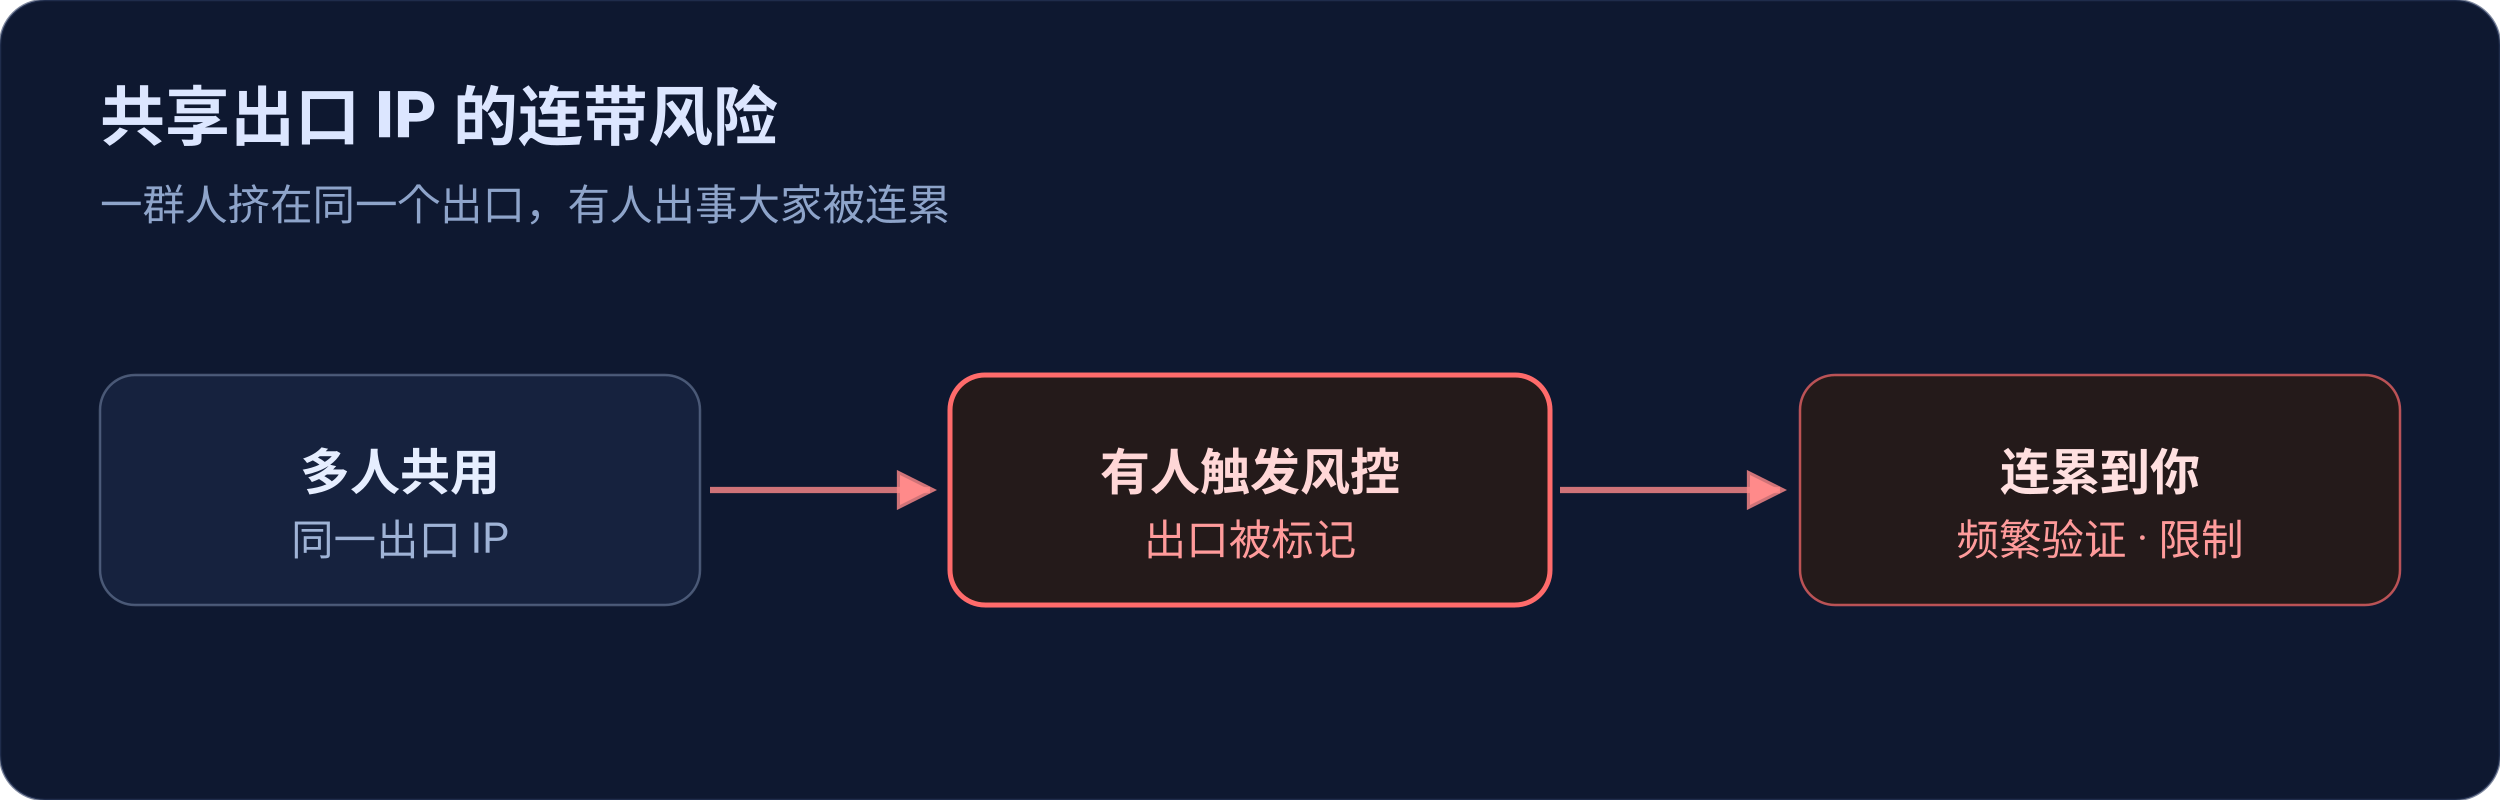
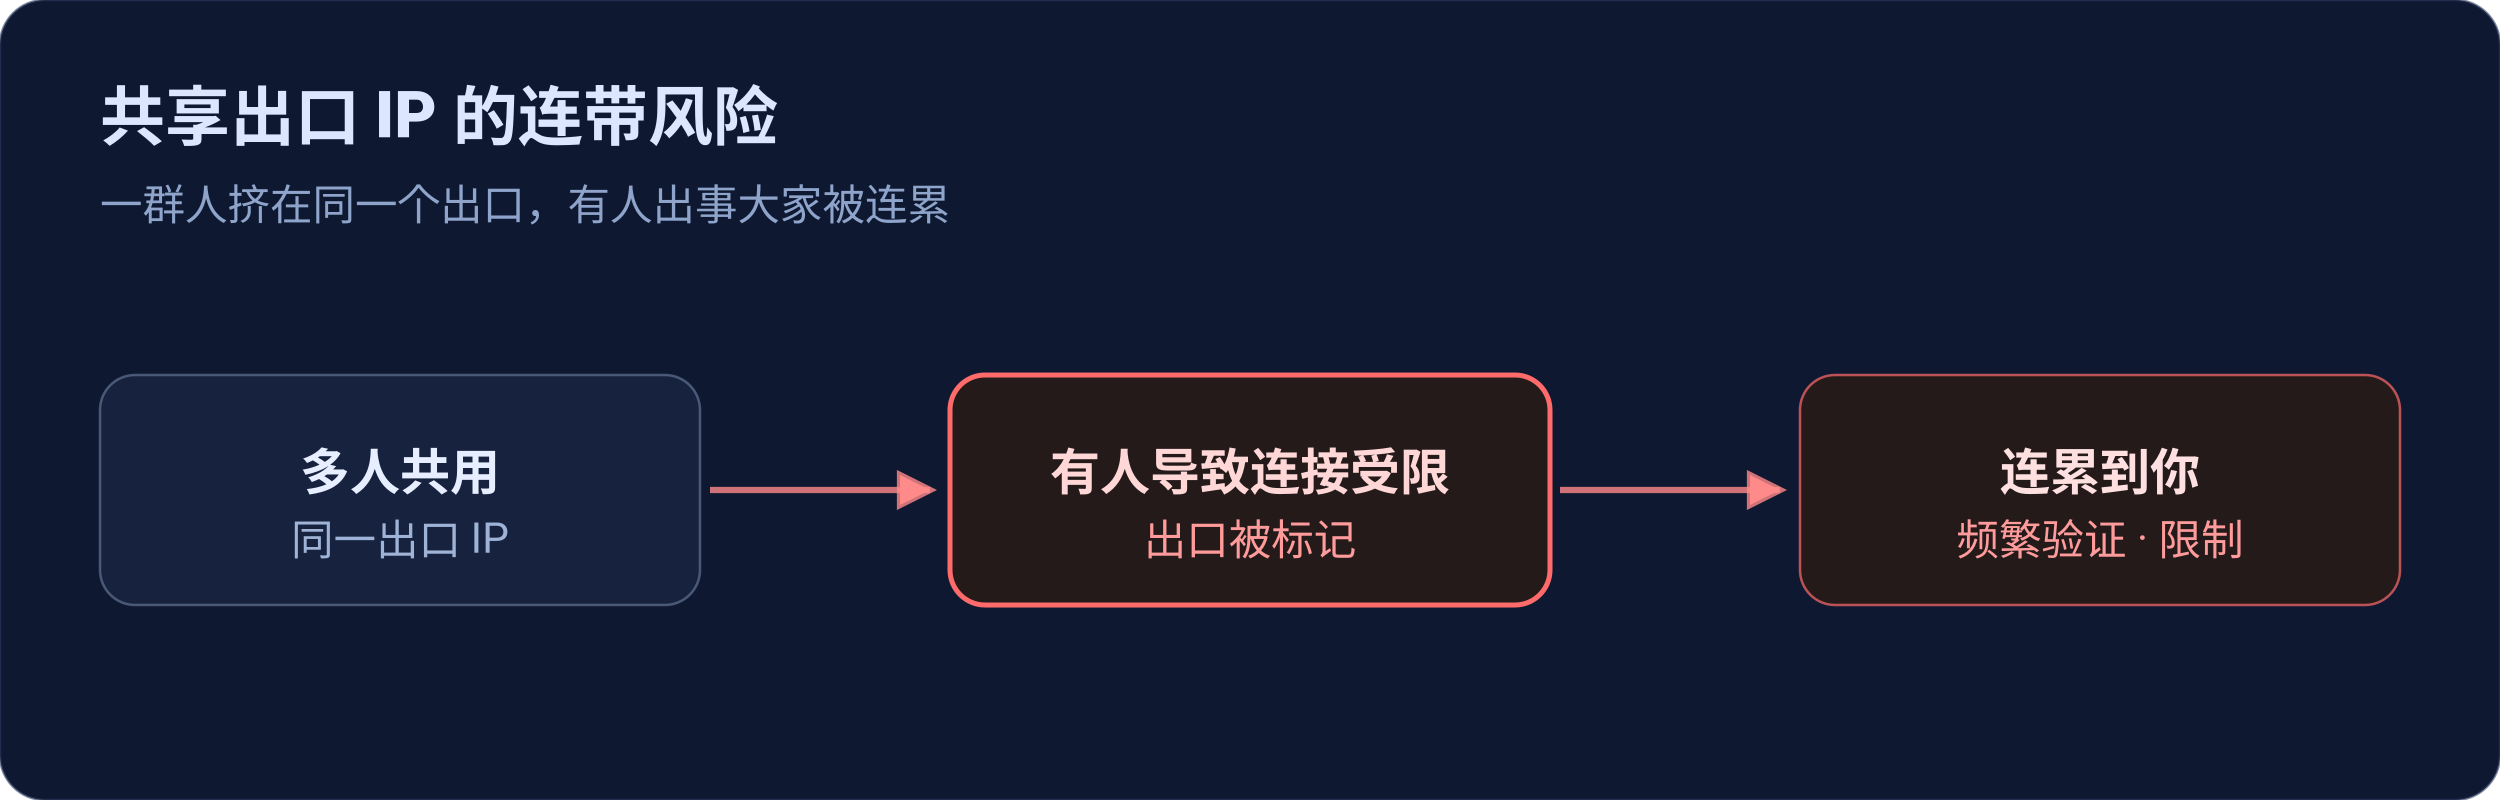
<svg xmlns="http://www.w3.org/2000/svg" viewBox="0 0 1000 320" font-family="-apple-system,Segoe UI,Roboto,Helvetica,Arial,'PingFang SC','Microsoft YaHei',sans-serif">
  <rect width="1000" height="320" rx="18" fill="#0e1830" stroke="#2a3a5e" stroke-opacity="0.6" />
  <text x="40" y="56" fill="#dce6ff" font-size="26" font-weight="800">共享出口 IP 的连带风险</text>
  <text x="40" y="88" fill="#8ea4ca" font-size="17">一群人挤在同一个出口，有人出事大家被连累</text>
  <g>
    <rect x="40" y="150" width="240" height="92" rx="14" fill="#16223e" stroke="#9fb3d6" stroke-opacity="0.4" />
    <text x="160" y="196" text-anchor="middle" fill="#e6eeff" font-size="20" font-weight="700">多人共用</text>
    <text x="160" y="222" text-anchor="middle" fill="#9fb3d6" font-size="17">同一出口 IP</text>
    <rect x="380" y="150" width="240" height="92" rx="14" fill="#241a1a" stroke="#ff6b6b" stroke-width="2" />
-     <text x="500" y="196" text-anchor="middle" fill="#ffd7d7" font-size="20" font-weight="700">有人触发风控</text>
+     <text x="500" y="196" text-anchor="middle" fill="#ffd7d7" font-size="20" font-weight="700">有人导致连接受限</text>
    <text x="500" y="222" text-anchor="middle" fill="#ff9b9b" font-size="17">出口被标记</text>
    <rect x="720" y="150" width="240" height="92" rx="14" fill="#241a1a" stroke="#ff6b6b" stroke-opacity="0.7" />
    <text x="840" y="196" text-anchor="middle" fill="#ffe0e0" font-size="20" font-weight="700">连累到你</text>
    <text x="840" y="222" text-anchor="middle" fill="#ff9b9b" font-size="17">频繁验证 · 限制</text>
  </g>
  <g stroke="#ff8a8a" stroke-width="2.5" fill="#ff8a8a" stroke-opacity="0.8">
    <line x1="284" y1="196" x2="372" y2="196" />
    <path d="M372 196 l-12 -6 v12 z" />
    <line x1="624" y1="196" x2="712" y2="196" />
    <path d="M712 196 l-12 -6 v12 z" />
  </g>
</svg>
